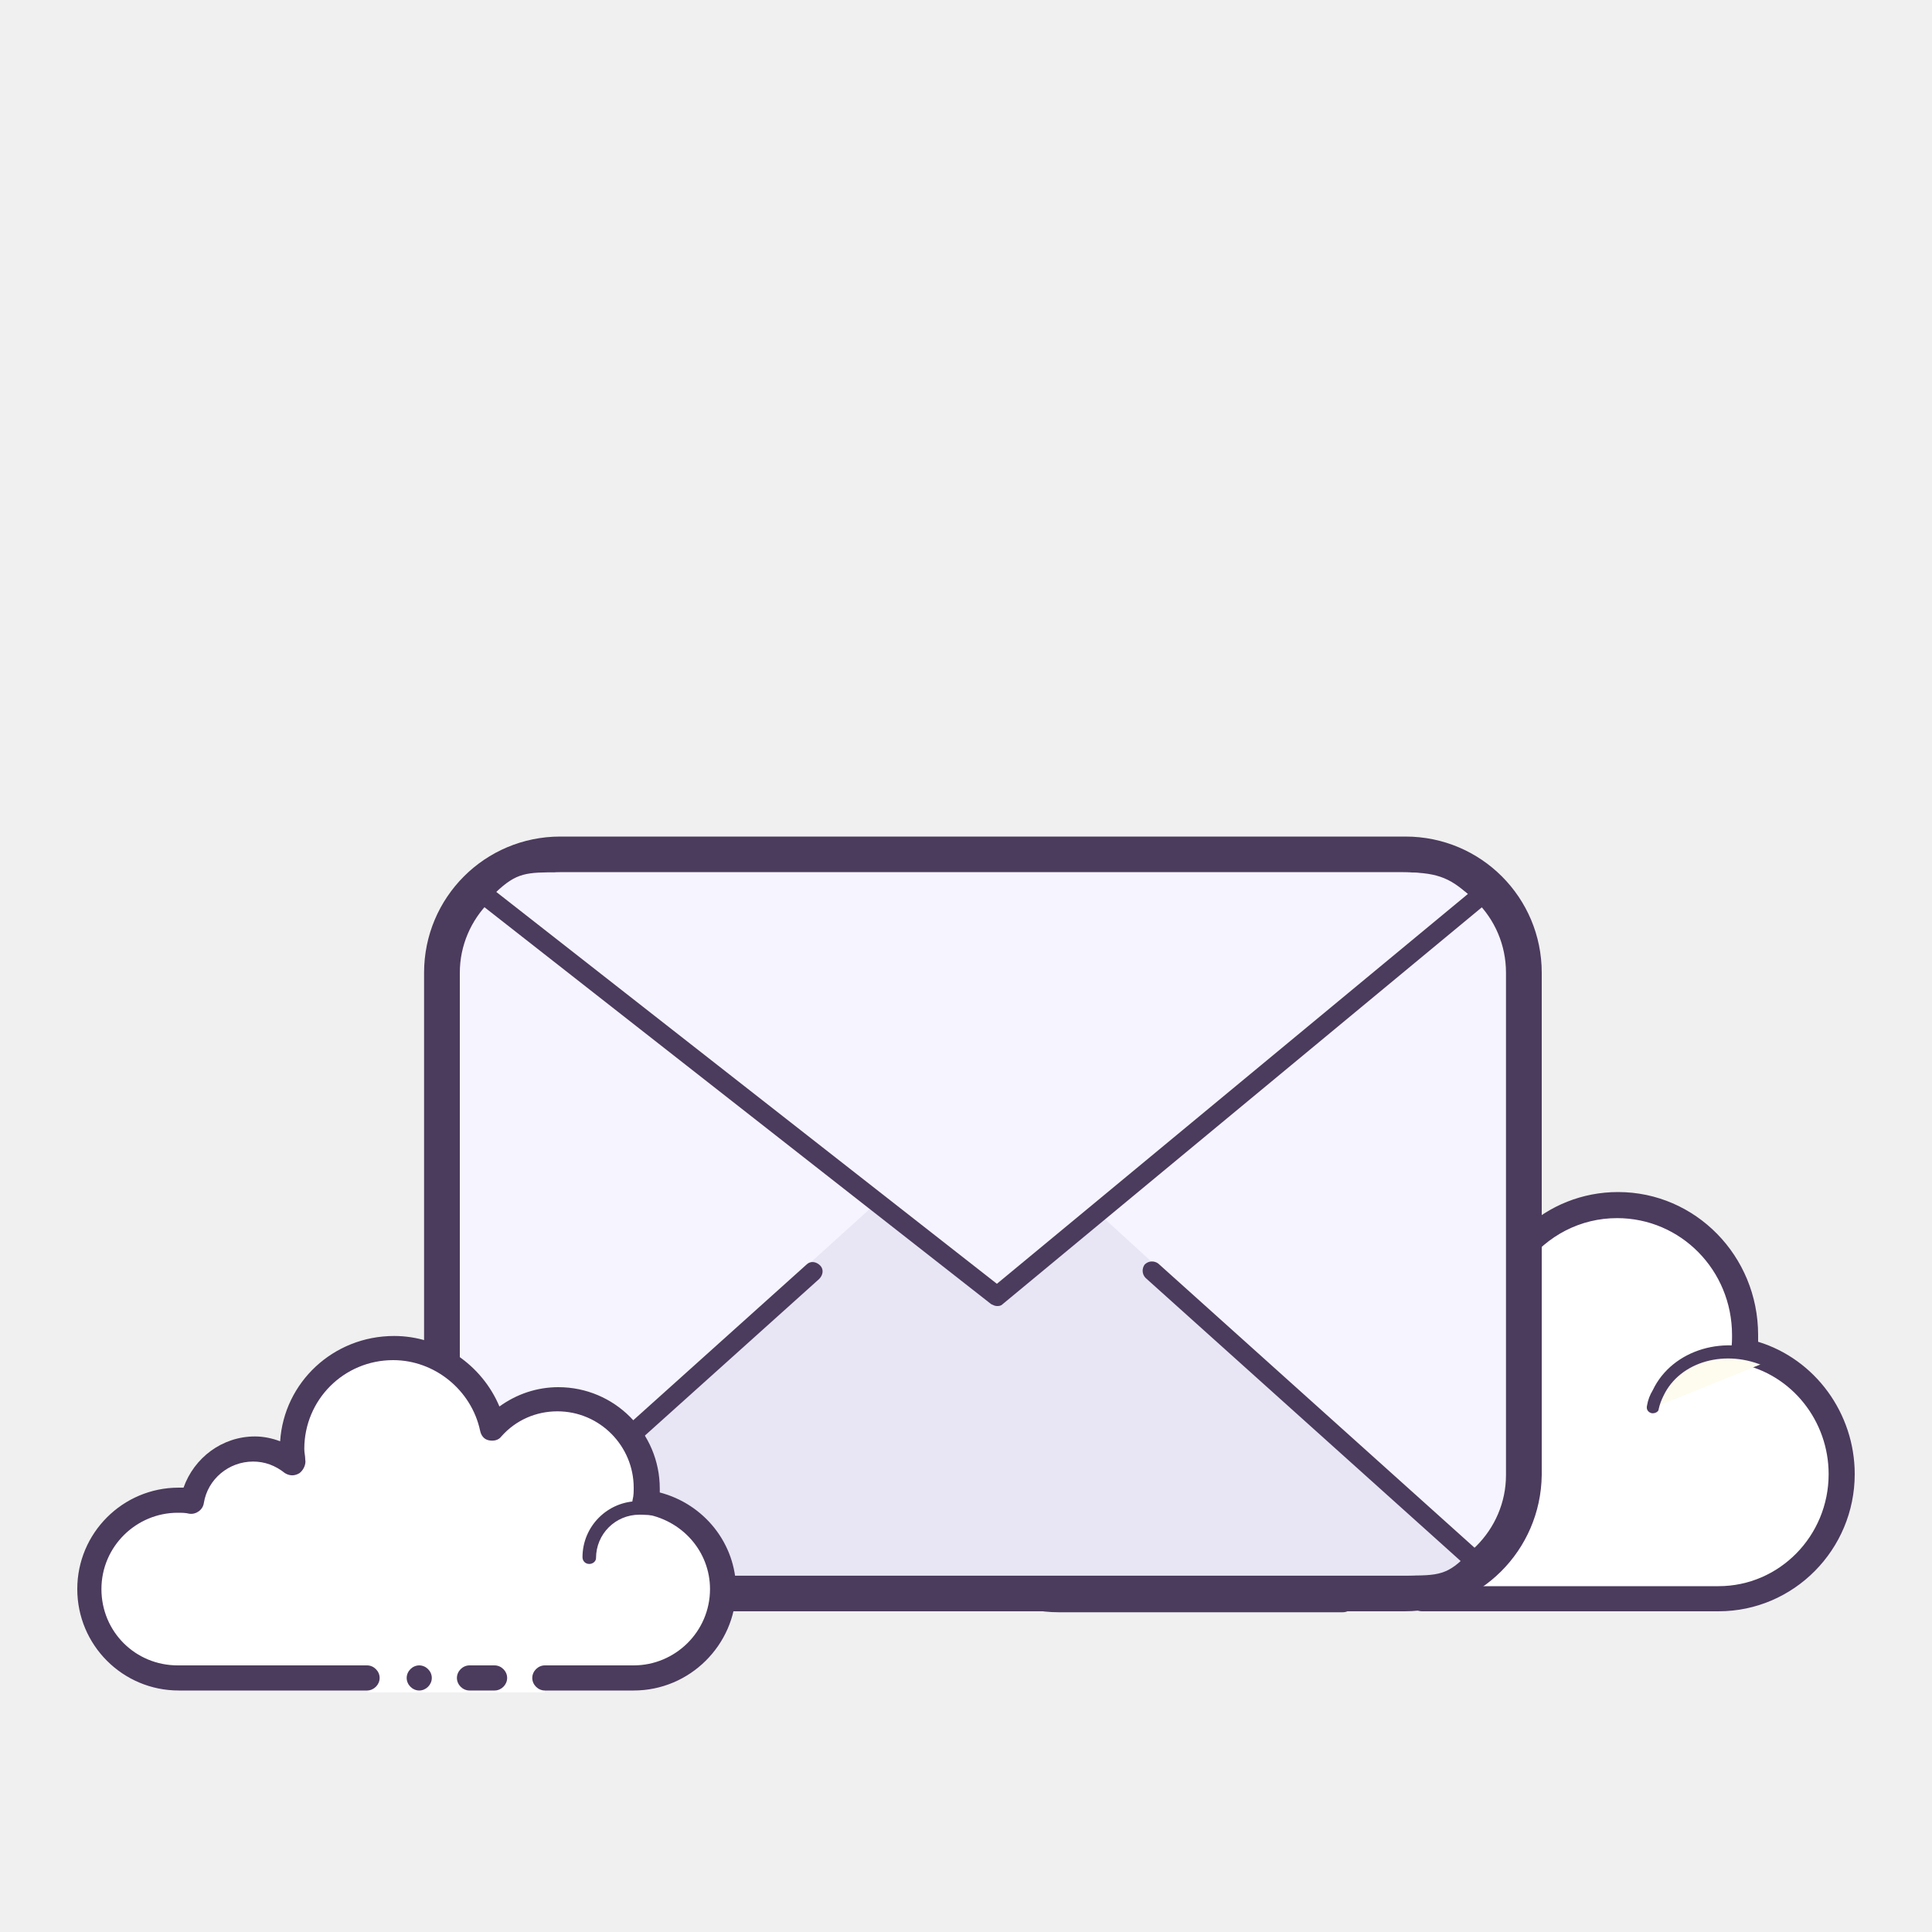
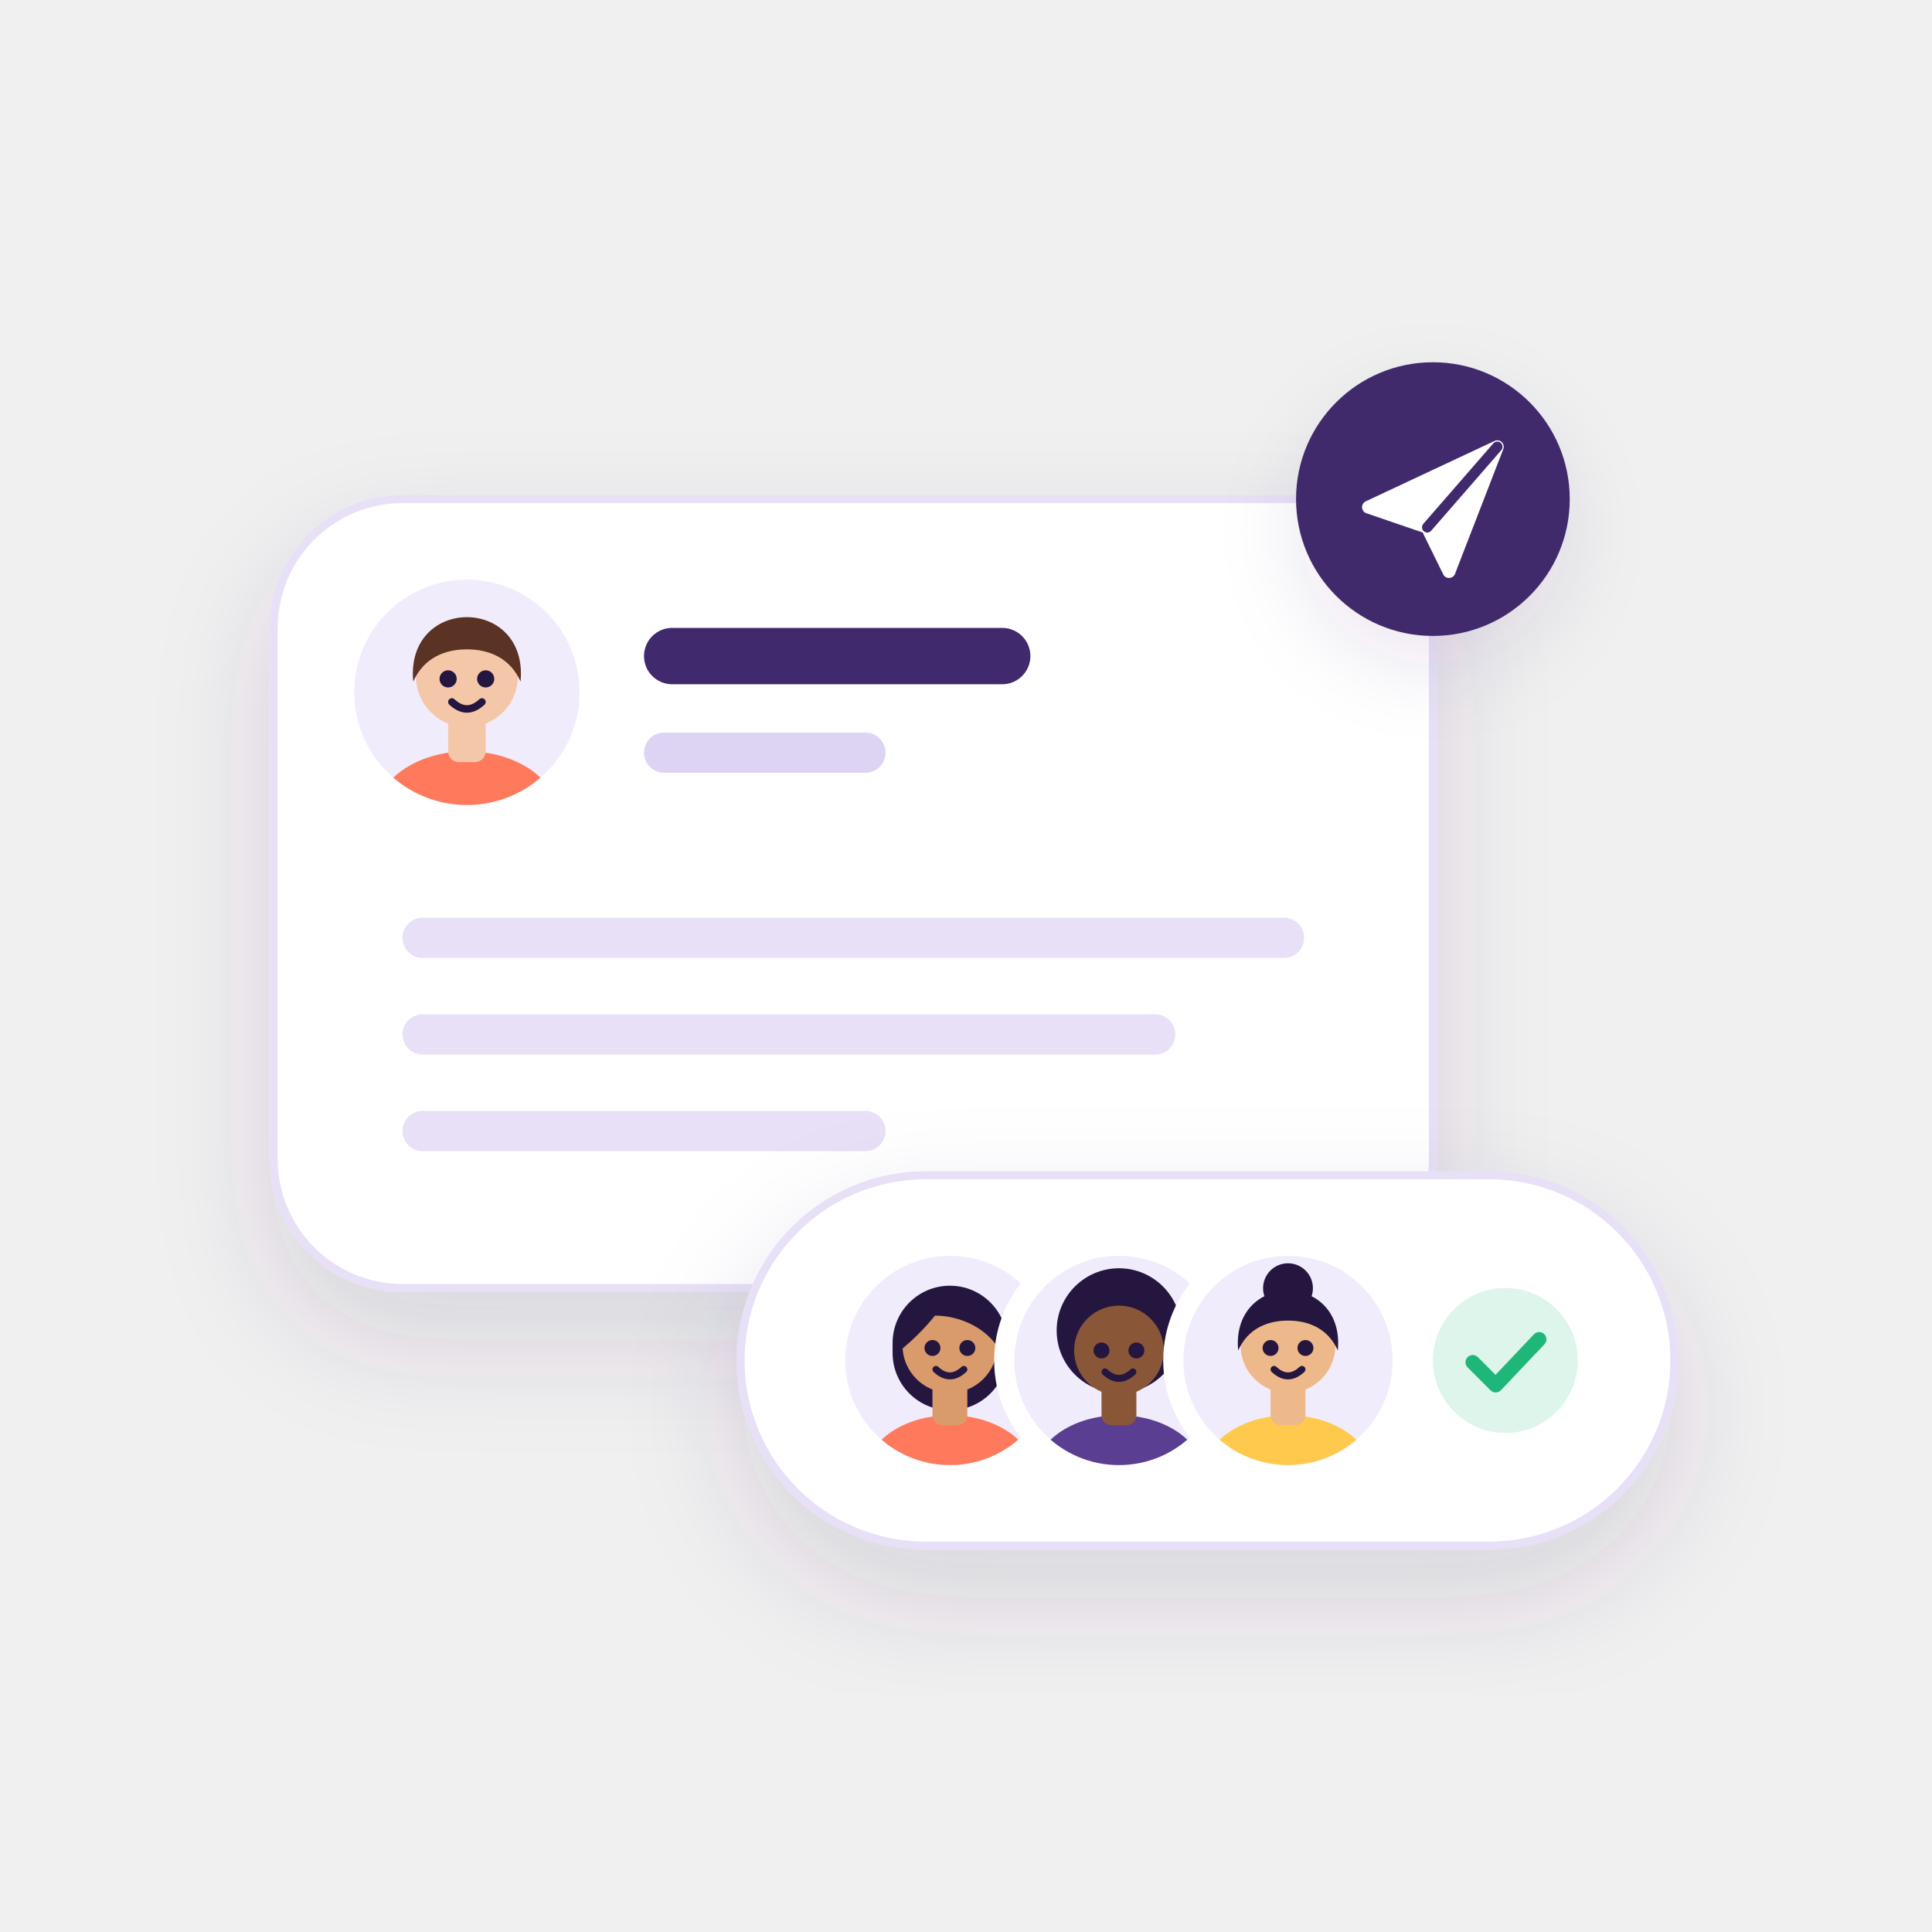
- <svg xmlns="http://www.w3.org/2000/svg" version="1.1" id="Layer_1" x="0px" y="0px" width="200px" height="200px" viewBox="0 0 200 200" enable-background="new 0 0 200 200" xml:space="preserve">
-   <path fill="#FFFFFF" d="M147.3,165.5c0,0,30.5,0,30.7,0c7,0,12.8-5.8,12.8-13c0-6.3-4.3-11.5-10.1-12.7c0.1-0.5,0.1-1.1,0.1-1.7  c0-7.4-5.9-13.4-13.2-13.4c-4.3,0-8.1,2.1-10.5,5.4c-0.6-8.3-7.9-14.6-16.4-13.6c-6.2,0.8-11.3,5.7-12.5,11.9c-0.4,2-0.3,4,0,5.8  c-1.7-1.8-4-3-6.7-3c-4.8,0-8.8,3.8-9.1,8.7c-2.2-0.5-4.6-0.5-7.1,0.5c-4.8,1.8-8.2,6.4-8.4,11.6c-0.3,7.4,5.5,13.5,12.7,13.5  c0.5,0,2.5,0,2.9,0H139" />
-   <path fill="#4b3b5d" d="M177.9,166.8h-30.7c-0.7,0-1.3-0.6-1.3-1.3s0.6-1.3,1.3-1.3h30.7c6.3,0,11.4-5.2,11.4-11.6  c0-5.5-3.8-10.3-9.1-11.4c-0.7-0.1-1.1-0.8-1-1.5c0.1-0.5,0.1-1,0.1-1.5c0-6.7-5.3-12.1-11.9-12.1c-3.8,0-7.2,1.8-9.5,4.8  c-0.3,0.4-0.9,0.6-1.4,0.5c-0.5-0.2-0.9-0.6-0.9-1.2c-0.3-3.7-2-7.1-4.8-9.4c-2.8-2.4-6.4-3.4-10.1-2.9c-5.6,0.7-10.3,5.2-11.3,10.8  c-0.3,1.8-0.3,3.5,0,5.3c0.1,0.6-0.2,1.2-0.7,1.5s-1.2,0.2-1.6-0.3c-1.5-1.6-3.5-2.5-5.7-2.5c-4.1,0-7.5,3.3-7.8,7.4  c0,0.4-0.2,0.7-0.5,1c-0.3,0.2-0.7,0.3-1.1,0.2c-2.2-0.5-4.3-0.3-6.3,0.4c-4.4,1.7-7.4,5.9-7.6,10.5c-0.1,3.2,1,6.2,3.2,8.5  s5.1,3.6,8.2,3.6H139c0.7,0,1.3,0.6,1.3,1.3s-0.6,1.3-1.3,1.3h-29.4c-3.9,0-7.5-1.6-10.1-4.4c-2.7-2.8-4.1-6.6-3.9-10.5  c0.2-5.6,3.9-10.8,9.3-12.8c2.1-0.8,4.2-1.1,6.4-0.8c1-4.8,5.2-8.4,10.2-8.4c1.8,0,3.5,0.5,5.1,1.3c0-1,0.1-2,0.3-3.1  c1.2-6.8,6.8-12.1,13.6-13c4.4-0.5,8.7,0.7,12,3.5c2.6,2.2,4.5,5.2,5.3,8.5c2.6-2.4,6-3.8,9.7-3.8c8,0,14.5,6.6,14.5,14.8  c0,0.2,0,0.4,0,0.7c5.9,1.8,10,7.4,10,13.7C192,160.4,185.7,166.8,177.9,166.8z" />
-   <path fill="#FDFCEF" d="M139.9,136.5c-4.7-0.3-8.8,2.9-9.1,7.3c0,0.5,0,1.1,0.1,1.6c-0.9-1-2.3-1.7-3.8-1.8  c-2.8-0.2-5.3,1.7-5.6,4.2c-0.5-0.1-1.1-0.2-1.6-0.3c-4.1-0.3-7.7,2.6-7.9,6.4" />
-   <path fill="#4b3b5d" d="M111.9,154.5L111.9,154.5c-0.4,0-0.7-0.3-0.7-0.7c0.3-4.1,4.2-7.3,8.6-7c0.4,0,0.7,0.1,1.1,0.1  c0.7-2.5,3.3-4.3,6.2-4.1c1.1,0.1,2.1,0.4,3,1v-0.1c0.3-4.7,4.7-8.2,9.8-7.9c0.4,0,0.6,0.3,0.6,0.7s-0.3,0.7-0.7,0.6  c-4.4-0.2-8.1,2.7-8.4,6.7c0,0.5,0,1,0.1,1.4c0,0.3-0.1,0.6-0.4,0.7c-0.3,0.1-0.6,0.1-0.8-0.2c-0.8-0.9-2-1.5-3.4-1.6  c-2.5-0.1-4.6,1.5-4.9,3.7c0,0.2-0.1,0.4-0.3,0.5c-0.2,0.1-0.4,0.1-0.5,0.1c-0.5-0.1-1-0.2-1.5-0.3c-3.8-0.3-7,2.3-7.2,5.8  C112.5,154.3,112.2,154.5,111.9,154.5z" />
-   <path fill="#FDFCEF" d="M183.1,140.9c-4.4-2.1-9.6-0.6-11.4,3.3c-0.2,0.5-0.4,1-0.5,1.5" />
-   <path fill="#4b3b5d" d="M171.1,146.3H171c-0.4-0.1-0.6-0.4-0.5-0.8c0.1-0.6,0.3-1.1,0.6-1.6c2-4.2,7.6-5.9,12.3-3.6  c0.3,0.2,0.5,0.5,0.3,0.9c-0.2,0.3-0.5,0.5-0.9,0.3c-4.1-1.9-8.9-0.6-10.6,3c-0.2,0.4-0.4,0.9-0.5,1.4  C171.7,146.1,171.4,146.3,171.1,146.3z" />
-   <path fill="#F6F4FF" d="M145.4,165H58c-6.7,0-12.2-5.5-12.2-12.3v-52c0-6.8,5.5-12.3,12.2-12.3h87.5c6.7,0,12.2,5.5,12.2,12.3v52  C157.7,159.5,152.2,165,145.4,165z" />
-   <path fill="#4b3b5d" d="M145.4,166.8H58c-7.8,0-14.1-6.3-14.1-14.1v-52c0-7.8,6.3-14.1,14.1-14.1h87.5c7.8,0,14.1,6.3,14.1,14.1v52  C159.5,160.5,153.2,166.8,145.4,166.8z M58,90.3c-5.7,0-10.4,4.7-10.4,10.4v52c0,5.8,4.7,10.4,10.4,10.4h87.5  c5.7,0,10.4-4.7,10.4-10.4v-52c0-5.8-4.7-10.4-10.4-10.4C145.5,90.3,58,90.3,58,90.3z" />
-   <path fill="#E8E6F4" d="M51.3,160.2c2.2,2.4,3.7,2.9,7.1,2.9h87.1c3.4,0,4.4,0,6.6-2.4l-50.4-46.1L51.3,160.2z" />
-   <path fill="#F6F4FF" d="M152.2,92.8c-2.2-2.1-3.7-2.5-7.1-2.5H57.9c-3.4,0-4.4,0-6.6,2.1l51.6,40.7L152.2,92.8z" />
-   <path fill="#4b3b5d" d="M103.2,135.2c-0.2,0-0.4-0.1-0.6-0.2l-54-42.3c-0.4-0.3-0.5-1-0.2-1.4c0.3-0.4,0.9-0.5,1.4-0.2l53.4,41.8  l50.5-41.8c0.4-0.3,1-0.3,1.4,0.1c0.3,0.4,0.3,1-0.1,1.4L103.8,135C103.6,135.2,103.4,135.2,103.2,135.2z" />
-   <g>
-     <path fill="#4b3b5d" d="M50.6,162.7c-0.3,0-0.5-0.1-0.7-0.3c-0.4-0.4-0.3-1,0.1-1.4l33.5-30.1c0.4-0.4,1-0.3,1.4,0.1   c0.4,0.4,0.3,1-0.1,1.4l-33.5,30.1C51.1,162.6,50.8,162.7,50.6,162.7z M152.8,162.7c-0.2,0-0.5-0.1-0.7-0.3l-33.5-30.1   c-0.4-0.4-0.4-1-0.1-1.4c0.4-0.4,1-0.4,1.4-0.1l33.5,30.1c0.4,0.4,0.4,1,0.1,1.4C153.3,162.6,153.1,162.7,152.8,162.7z" />
-   </g>
-   <g>
-     <path fill="#4b3b5d" d="M49.4,174.9h-2.9c-0.7,0-1.3-0.6-1.3-1.3s0.6-1.3,1.3-1.3h2.9c0.7,0,1.3,0.6,1.3,1.3   C50.7,174.4,50.1,174.9,49.4,174.9z" />
-   </g>
-   <g>
-     <path fill="#FFFFFF" d="M56.5,173.7c0,0,4.1,0,9.2,0s9.2-4.1,9.2-9.2c0-4.7-3.5-8.5-8-9c0.1-0.5,0.1-0.9,0.1-1.4   c0-5.1-4.1-9.2-9.2-9.2c-2.7,0-5.1,1.2-6.8,3.1c-1-4.7-5.2-8.3-10.2-8.3c-5.8,0-10.5,4.7-10.5,10.5c0,0.5,0.1,1,0.1,1.5   c-1.1-0.9-2.5-1.5-4.1-1.5c-3.2,0-5.9,2.3-6.4,5.4c-0.5-0.1-0.9-0.1-1.4-0.1c-5.1,0-9.2,4.1-9.2,9.2c0,5.1,4.1,9.2,9.2,9.2   s19.6,0,19.6,0v1.3h18.3v-1.5H56.5z" />
-     <path fill="#4b3b5d" d="M61,161.9c-0.4,0-0.7-0.3-0.7-0.7c0-3.2,2.6-5.8,5.8-5.8c0.1,0,1.9,0,3.3,0.4c0.3,0.1,0.6,0.5,0.5,0.8   c-0.1,0.4-0.5,0.6-0.8,0.5c-1.2-0.3-2.9-0.3-2.9-0.3c-2.5,0-4.5,2-4.5,4.5C61.7,161.6,61.4,161.9,61,161.9z M43.4,172.4   c-0.7,0-1.3,0.6-1.3,1.3s0.6,1.3,1.3,1.3s1.3-0.6,1.3-1.3S44.1,172.4,43.4,172.4z" />
-     <path fill="#4b3b5d" d="M65.6,175h-9.2c-0.7,0-1.3-0.6-1.3-1.3s0.6-1.3,1.3-1.3h9.2c4.3,0,7.9-3.5,7.9-7.9c0-3.9-2.9-7.2-6.9-7.8   c-0.4,0-0.7-0.2-0.9-0.5c-0.2-0.3-0.3-0.6-0.2-1c0.1-0.4,0.1-0.8,0.1-1.2c0-4.3-3.5-7.9-7.9-7.9c-2.2,0-4.3,0.9-5.8,2.6   c-0.3,0.4-0.8,0.5-1.3,0.4c-0.5-0.1-0.8-0.5-0.9-1c-0.9-4.2-4.7-7.3-9-7.3c-5.1,0-9.2,4.1-9.2,9.2c0,0.4,0.1,0.7,0.1,1.1   c0.1,0.5-0.2,1.1-0.6,1.4c-0.5,0.3-1,0.3-1.5,0c-1-0.8-2.1-1.2-3.3-1.2c-2.5,0-4.7,1.8-5.1,4.3c-0.1,0.7-0.8,1.2-1.5,1.1   c-0.4-0.1-0.8-0.1-1.2-0.1c-4.3,0-7.9,3.5-7.9,7.9s3.5,7.9,7.9,7.9H38c0.7,0,1.3,0.6,1.3,1.3S38.7,175,38,175H18.5   C12.7,175,8,170.3,8,164.5S12.7,154,18.5,154c0.2,0,0.3,0,0.5,0c1.1-3.1,4-5.3,7.4-5.3c0.9,0,1.8,0.2,2.6,0.5   c0.4-6.1,5.5-10.9,11.8-10.9c4.8,0,9.1,3,10.9,7.3c1.8-1.3,3.9-2,6.1-2c5.8,0,10.5,4.7,10.5,10.5c0,0.1,0,0.2,0,0.4   c4.6,1.2,7.9,5.3,7.9,10.1C76.1,170.3,71.4,175,65.6,175z" />
-     <path fill="#4b3b5d" d="M51.2,172.4c-0.4,0-2.2,0-2.6,0c-0.7,0-1.3,0.6-1.3,1.3s0.6,1.3,1.3,1.3c0.4,0,2.2,0,2.6,0   c0.7,0,1.3-0.6,1.3-1.3S51.9,172.4,51.2,172.4z" />
+ <svg xmlns="http://www.w3.org/2000/svg" viewBox="0 0 240 240" width="240" height="240" fill="none">
+   <defs>
+     <filter id="shadow" x="-40%" y="-40%" width="180%" height="180%">
+       <feDropShadow dx="0" dy="6" stdDeviation="7" flood-color="#40296C" flood-opacity=".14" />
+     </filter>
+     <filter id="shadow-soft" x="-40%" y="-40%" width="180%" height="180%">
+       <feDropShadow dx="0" dy="4" stdDeviation="5" flood-color="#40296C" flood-opacity=".09" />
+     </filter>
+     <clipPath id="avatar">
+       <circle cx="0" cy="-6" r="21" />
+     </clipPath>
+   </defs>
+   <g transform="translate(-2 10)">
+     <rect x="36" y="52" width="144" height="98" rx="16" fill="#FFFFFF" stroke="#E7E0F6" filter="url(#shadow)" />
+     <g transform="translate(60 76) scale(0.6667) translate(0 6)">
+       <circle cx="0" cy="-6" r="21" fill="#F1ECFB" />
+       <g clip-path="url(#avatar)">
+         <ellipse cx="0" cy="17" rx="17" ry="12" fill="#FF7A5C" />
+         <rect x="-3.5" y="-2" width="7" height="9" rx="2" fill="#F5C7A9" />
+         <circle cx="0" cy="-9" r="9.5" fill="#F5C7A9" />
+         <path d="M-10 -8C-11.5 -24 11.5 -24 10 -8C8 -12.5 4 -14 0 -14C-4 -14 -8 -12.5 -10 -8Z" fill="#5A3324" />
+         <circle cx="-3.5" cy="-8.5" r="1.6" fill="#24163F" />
+         <circle cx="3.5" cy="-8.5" r="1.6" fill="#24163F" />
+         <path d="M-2.8 -4.2q2.8 2.6 5.6 0" stroke="#24163F" stroke-width="1.4" stroke-linecap="round" />
+       </g>
+     </g>
+     <rect x="82" y="68" width="48" height="7" rx="3.5" fill="#40296C" />
+     <rect x="82" y="81" width="30" height="5" rx="2.5" fill="#DDD4F3" />
+     <rect x="52" y="104" width="112" height="5" rx="2.5" fill="#E7E0F6" />
+     <rect x="52" y="116" width="96" height="5" rx="2.5" fill="#E7E0F6" />
+     <rect x="52" y="128" width="60" height="5" rx="2.5" fill="#E7E0F6" />
+     <circle cx="180" cy="52" r="17" fill="#40296C" filter="url(#shadow-soft)" />
+     <path d="M172 53L188 45.5L182 61L179.3 55.5Z" fill="#FFFFFF" stroke="#FFFFFF" stroke-width="1.6" stroke-linejoin="round" />
+     <path d="M179.3 55.5L188 45.5" stroke="#40296C" stroke-width="1.3" stroke-linecap="round" />
+     <rect x="94" y="136" width="116" height="46" rx="23" fill="#FFFFFF" stroke="#E7E0F6" filter="url(#shadow)" />
+     <circle cx="120" cy="159" r="15.5" fill="#FFFFFF" />
+     <g transform="translate(120 159) scale(0.619) translate(0 6)">
+       <circle cx="0" cy="-6" r="21" fill="#F1ECFB" />
+       <g clip-path="url(#avatar)">
+         <rect x="-11.5" y="-21" width="23" height="25" rx="11.5" fill="#24163F" />
+         <ellipse cx="0" cy="17" rx="17" ry="12" fill="#FF7A5C" />
+         <rect x="-3.5" y="-2" width="7" height="9" rx="2" fill="#D99A6C" />
+         <circle cx="0" cy="-9" r="9.5" fill="#D99A6C" />
+         <path d="M-10 -8C-11 -24 11 -24 10 -8C7.5 -12.5 2 -15 -3 -15C-5 -12.5 -7.5 -10 -10 -8Z" fill="#24163F" />
+         <circle cx="-3.5" cy="-8.5" r="1.6" fill="#24163F" />
+         <circle cx="3.5" cy="-8.5" r="1.6" fill="#24163F" />
+         <path d="M-2.8 -4.2q2.8 2.6 5.6 0" stroke="#24163F" stroke-width="1.4" stroke-linecap="round" />
+       </g>
+     </g>
+     <circle cx="141" cy="159" r="15.5" fill="#FFFFFF" />
+     <g transform="translate(141 159) scale(0.619) translate(0 6)">
+       <circle cx="0" cy="-6" r="21" fill="#F1ECFB" />
+       <g clip-path="url(#avatar)">
+         <circle cx="0" cy="-12" r="12.5" fill="#24163F" />
+         <ellipse cx="0" cy="17" rx="17" ry="12" fill="#5A3E91" />
+         <rect x="-3.5" y="-2" width="7" height="9" rx="2" fill="#8A5638" />
+         <circle cx="0" cy="-8" r="9" fill="#8A5638" />
+         <circle cx="-3.5" cy="-8" r="1.6" fill="#24163F" />
+         <circle cx="3.5" cy="-8" r="1.6" fill="#24163F" />
+         <path d="M-2.8 -3.7q2.8 2.6 5.6 0" stroke="#24163F" stroke-width="1.4" stroke-linecap="round" />
+       </g>
+     </g>
+     <circle cx="162" cy="159" r="15.5" fill="#FFFFFF" />
+     <g transform="translate(162 159) scale(0.619) translate(0 6)">
+       <circle cx="0" cy="-6" r="21" fill="#F1ECFB" />
+       <g clip-path="url(#avatar)">
+         <circle cx="0" cy="-20.5" r="5" fill="#24163F" />
+         <ellipse cx="0" cy="17" rx="17" ry="12" fill="#FFC94D" />
+         <rect x="-3.5" y="-2" width="7" height="9" rx="2" fill="#EDB98A" />
+         <circle cx="0" cy="-9" r="9.5" fill="#EDB98A" />
+         <path d="M-10 -8C-11.5 -24 11.5 -24 10 -8C8 -12.5 4 -14 0 -14C-4 -14 -8 -12.5 -10 -8Z" fill="#24163F" />
+         <circle cx="-3.5" cy="-8.5" r="1.6" fill="#24163F" />
+         <circle cx="3.5" cy="-8.5" r="1.6" fill="#24163F" />
+         <path d="M-2.8 -4.2q2.8 2.6 5.6 0" stroke="#24163F" stroke-width="1.4" stroke-linecap="round" />
+       </g>
+     </g>
+     <circle cx="189" cy="159" r="9" fill="#DDF5EA" />
+     <path d="M184.95 159.225l2.85 2.85l5.4 -5.7" stroke="#1FB67A" stroke-width="1.8" stroke-linecap="round" stroke-linejoin="round" />
  </g>
</svg>
